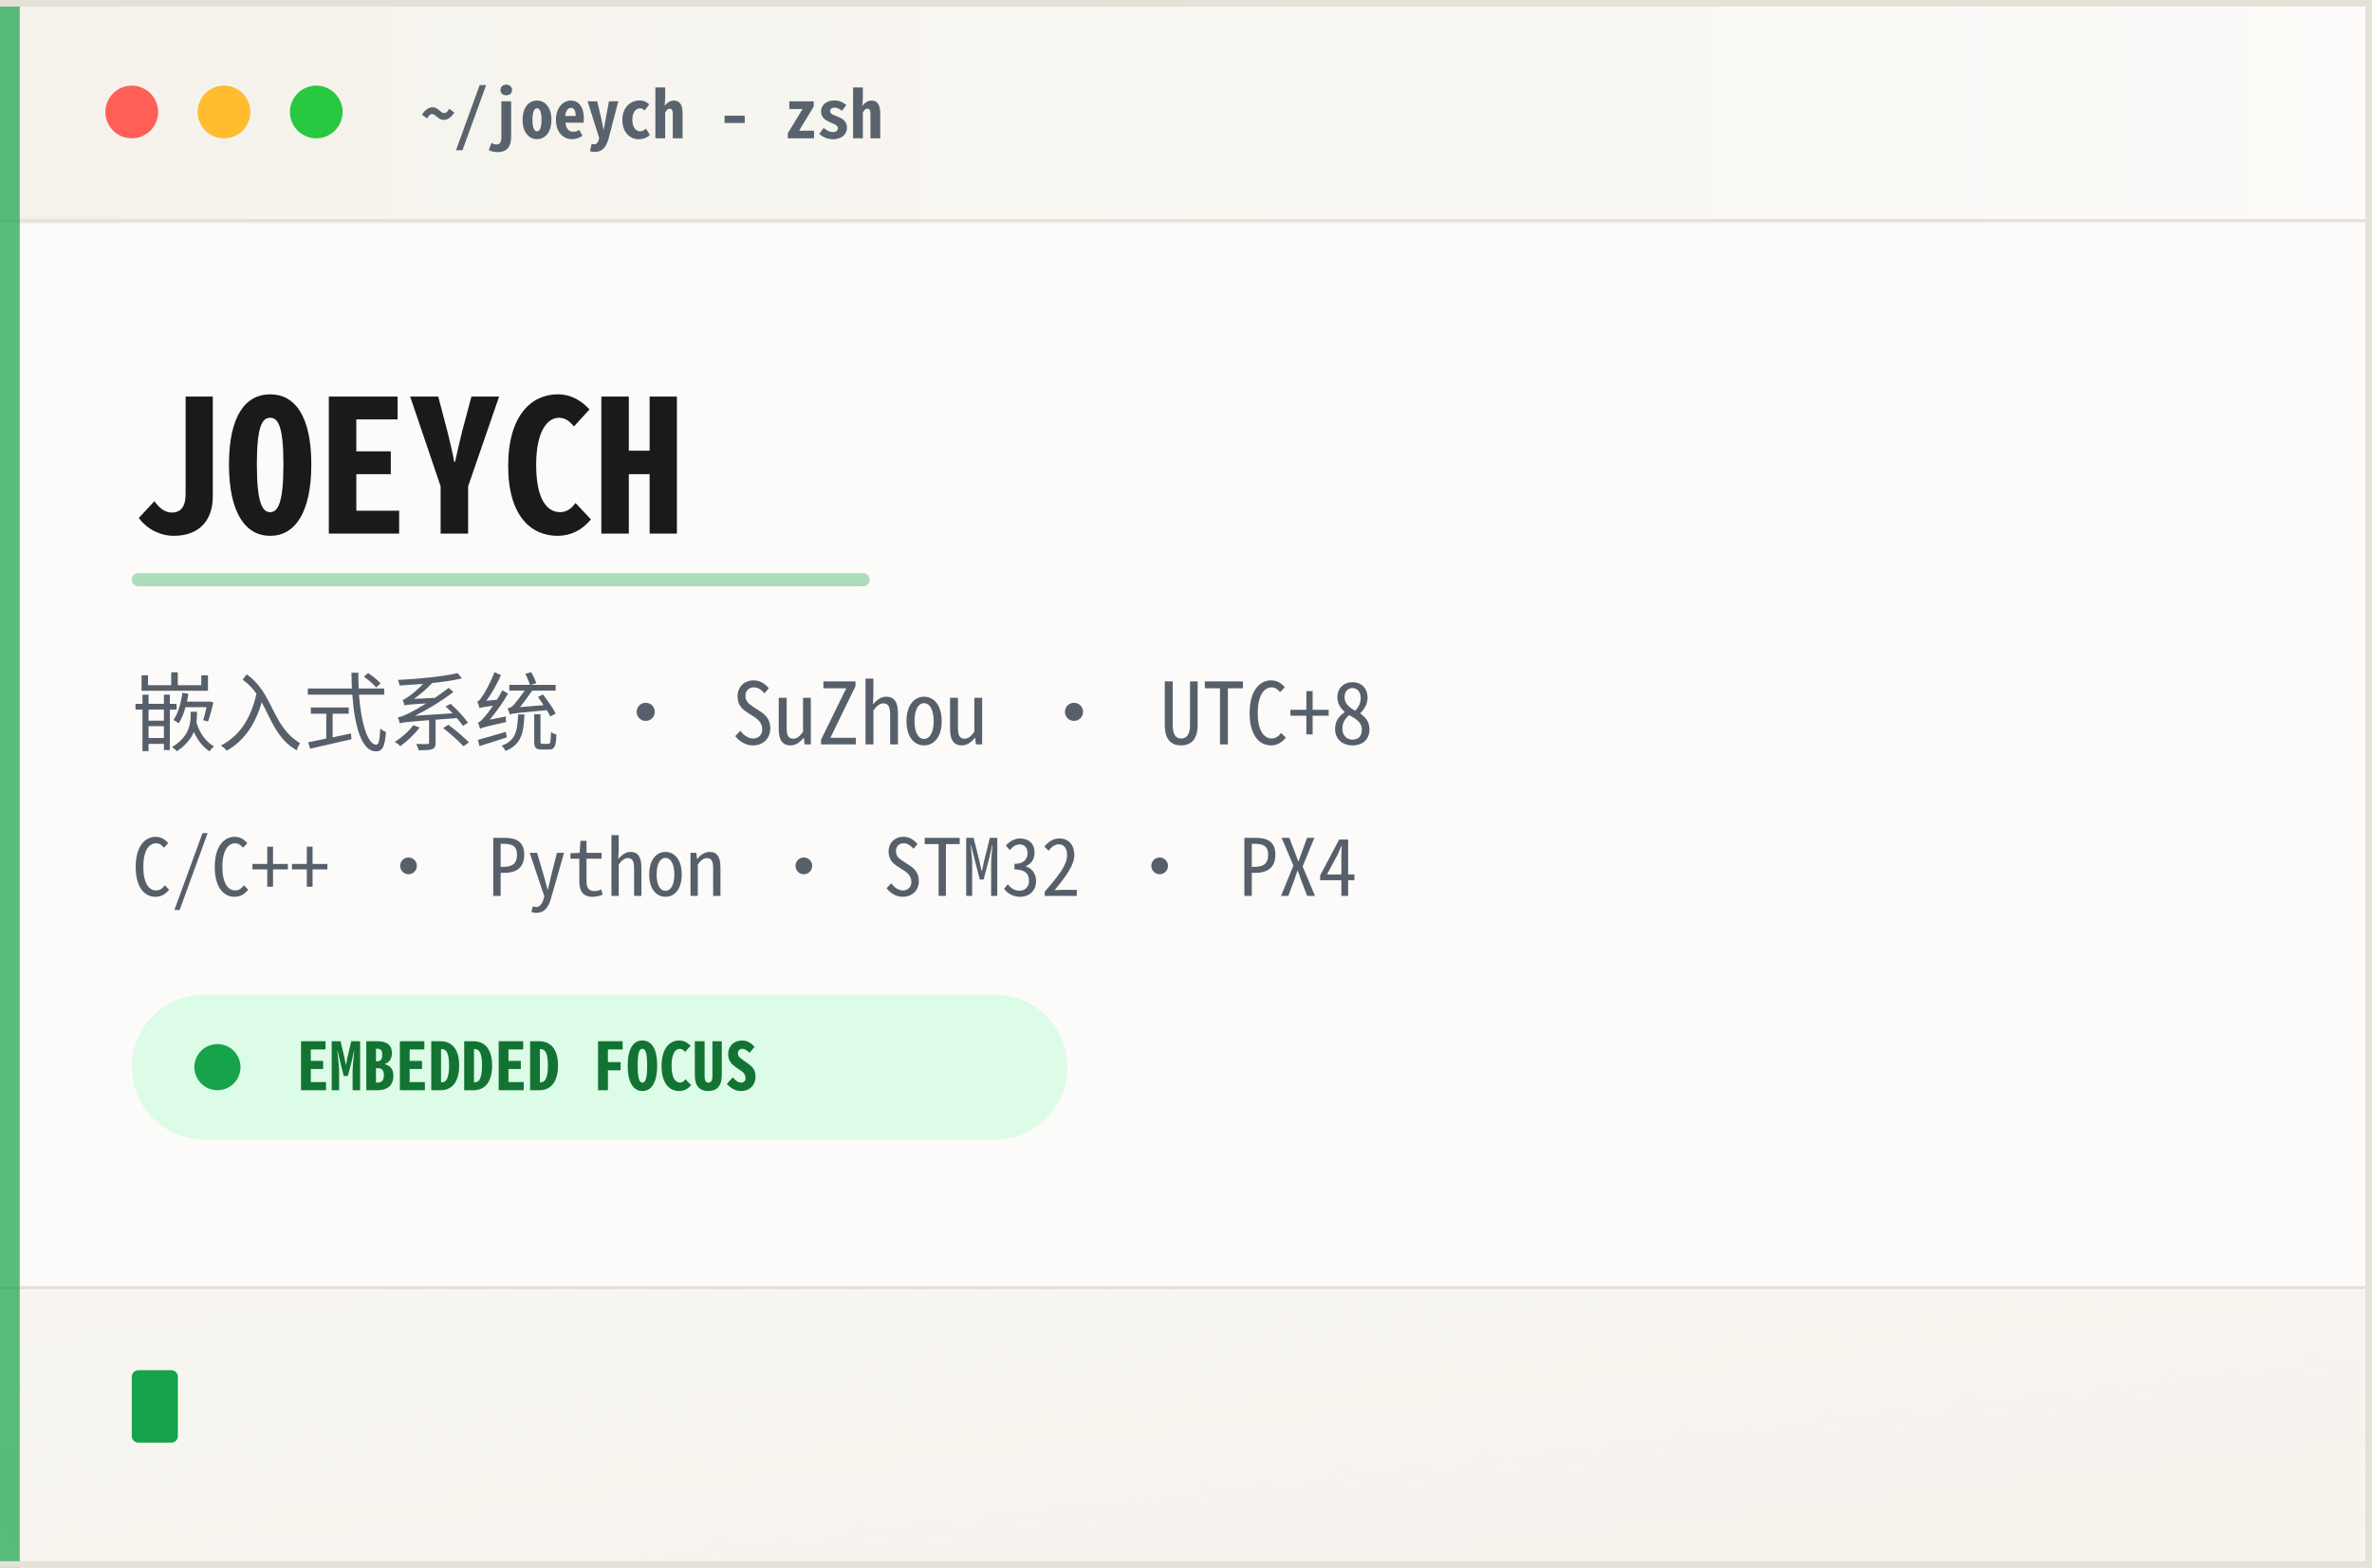
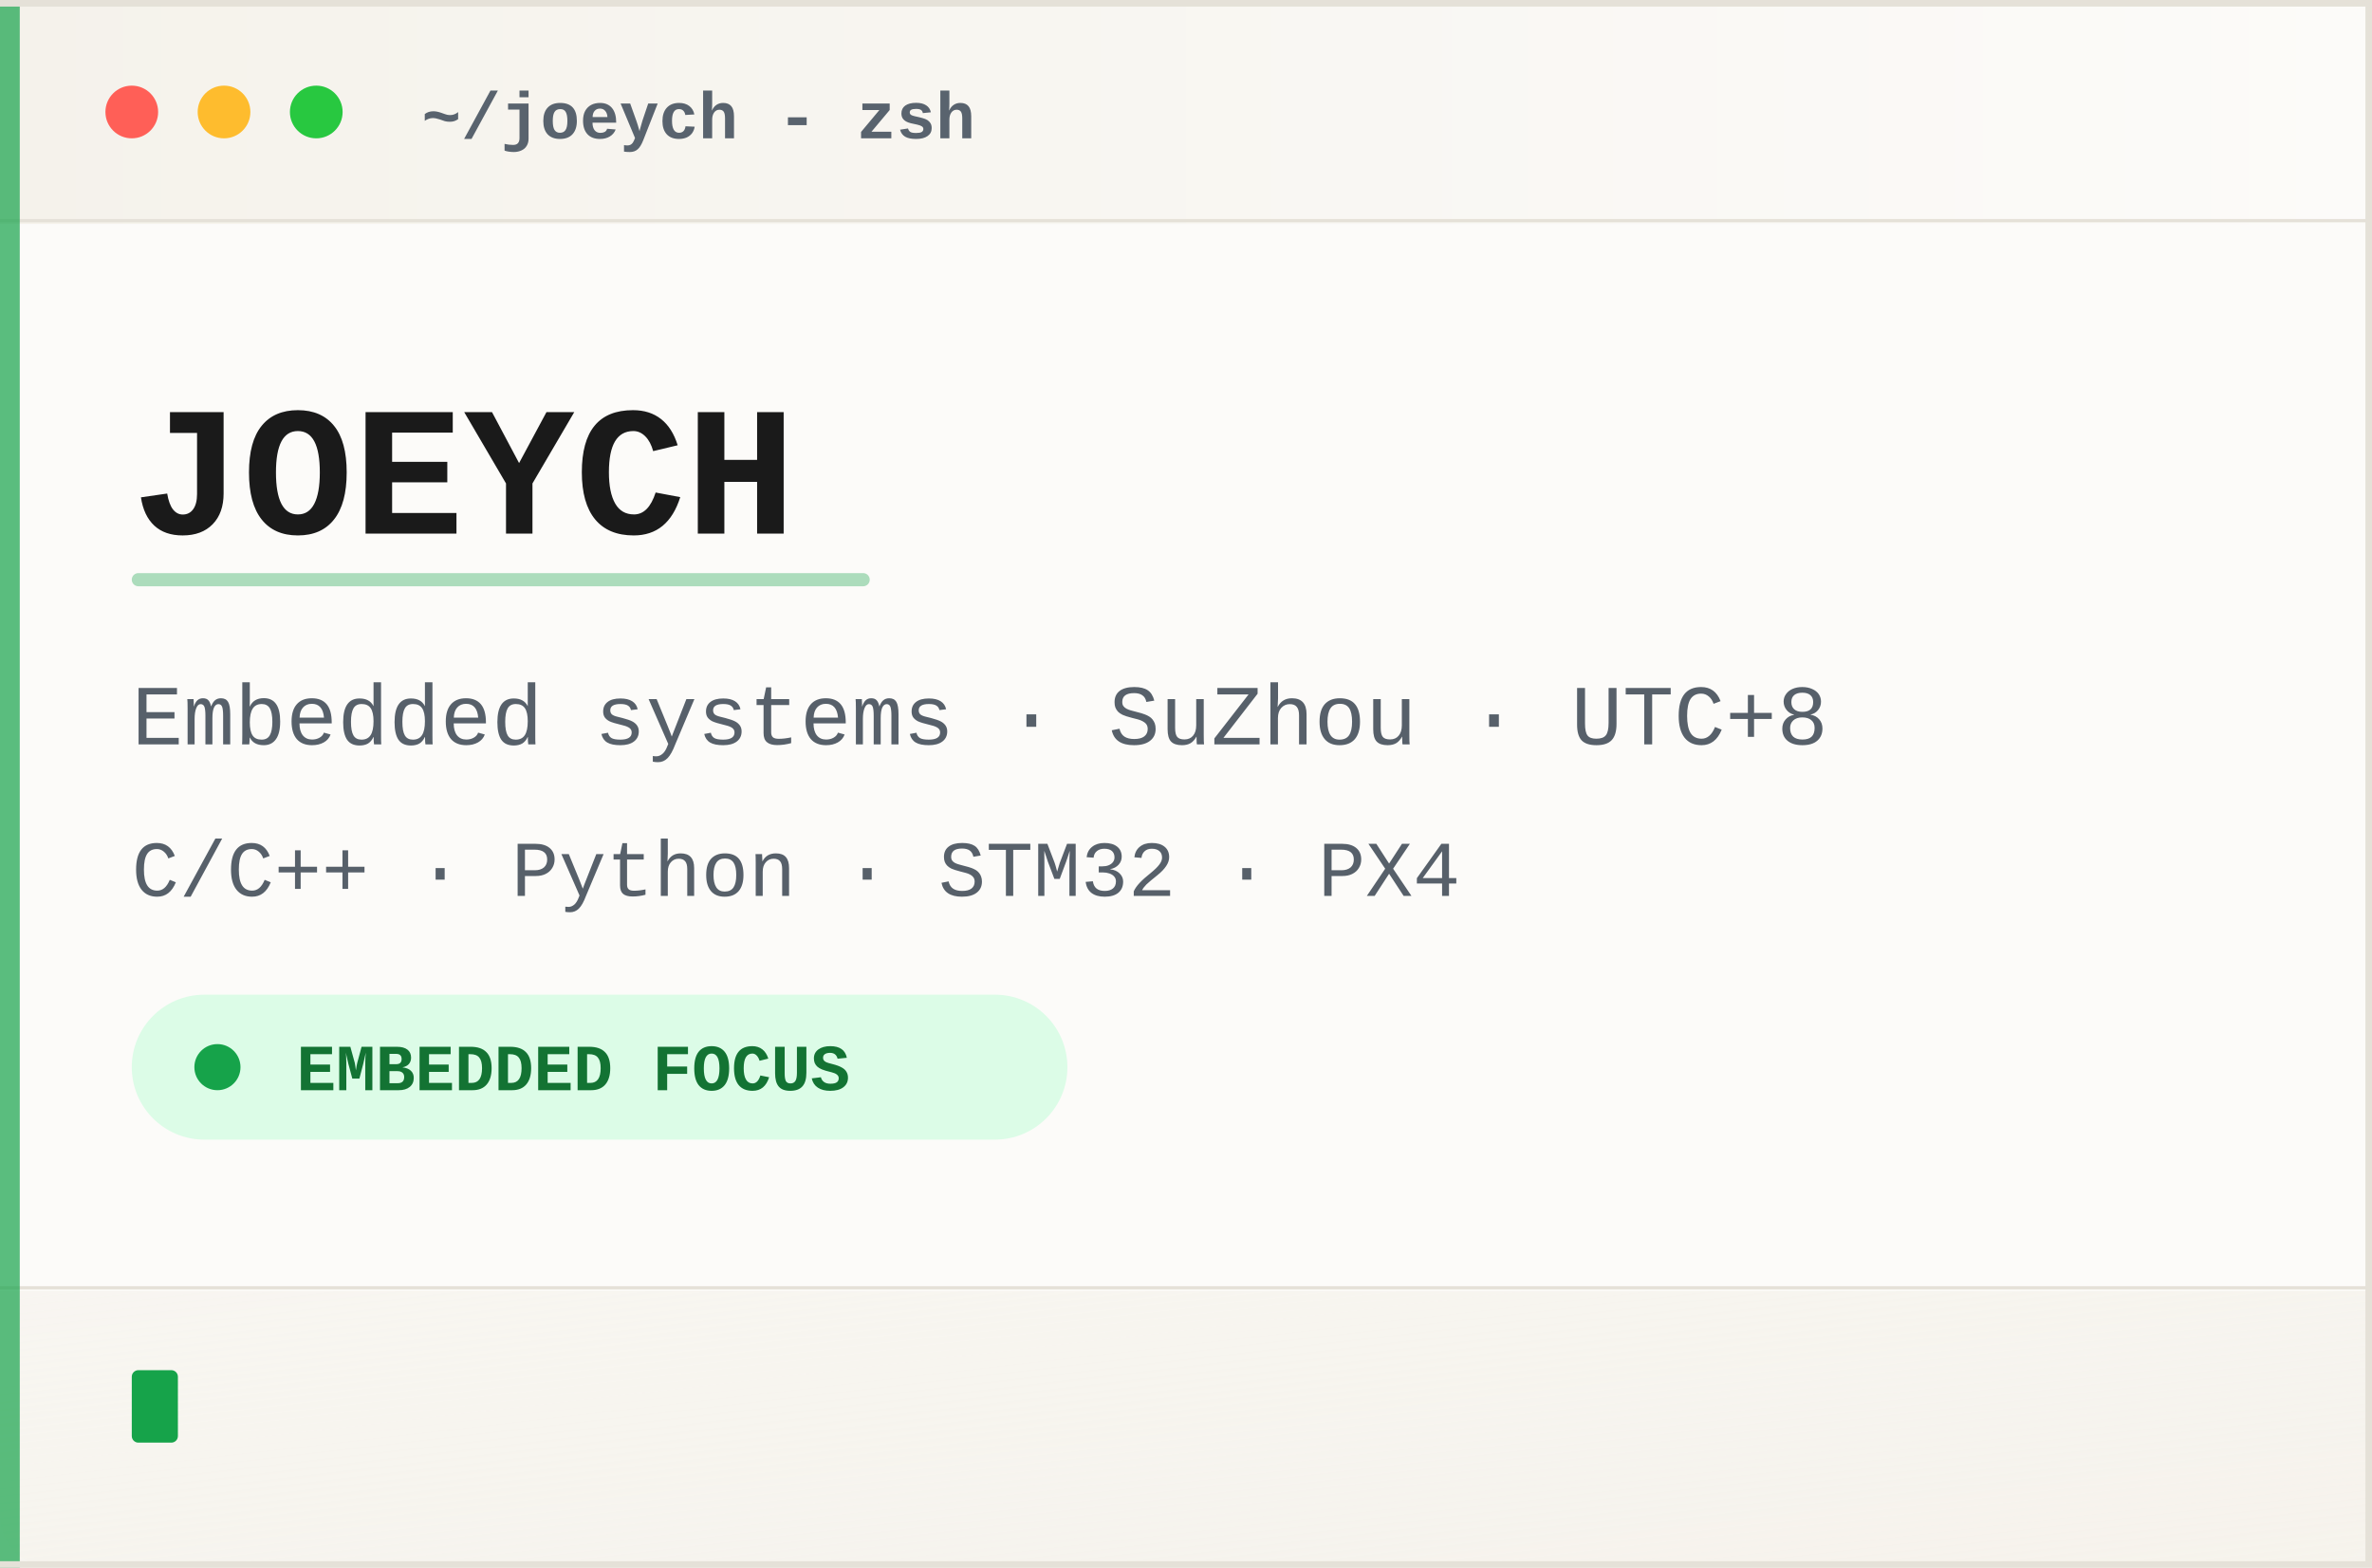
<svg xmlns="http://www.w3.org/2000/svg" width="360" height="238" viewBox="0 0 360 238" role="img" aria-labelledby="title desc">
  <defs>
    <linearGradient id="bar" x1="0" x2="1">
      <stop stop-color="#f5f2eb" />
      <stop offset="1" stop-color="#fcfbf9" />
    </linearGradient>
    <linearGradient id="prompt" y2="1">
      <stop stop-color="#f5f2eb" stop-opacity=".6" />
      <stop offset="1" stop-color="#f5f2eb" stop-opacity=".9" />
    </linearGradient>
  </defs>
  <style>@media (prefers-reduced-motion: reduce){.animated-prompt{display:none}.prompt{opacity:1}.prompt-cursor animate{display:none}}</style>
  <rect width="360" height="238" rx="8" fill="#fcfbf9" />
  <rect width="360" height="34" fill="url(#bar)" />
  <path d="M0 33.5H360" stroke="#e5e1d8" stroke-width=".5" />
  <circle cx="20" cy="17" r="4" fill="#ff5f57" />
  <circle cx="34" cy="17" r="4" fill="#febc2e" />
  <circle cx="48" cy="17" r="4" fill="#28c840" />
-   <text x="64" y="21" font-family="'Cascadia Mono','Noto Sans Mono CJK SC','Microsoft YaHei UI',Consolas,monospace" font-size="10" font-weight="600" fill="#59636e">~/joeych - zsh</text>
-   <text x="20" y="81" font-family="'Cascadia Mono','Noto Sans Mono CJK SC','Microsoft YaHei UI',Consolas,monospace" font-size="28" font-weight="900" fill="#1a1a1a">JOEYCH</text>
+   <text x="64" y="21" font-family="'Courier New', Consolas, monospace" font-size="10" font-weight="600" fill="#59636e">~/joeych - zsh</text>
+   <text x="20" y="81" font-family="'Courier New', Consolas, monospace" font-size="28" font-weight="900" fill="#1a1a1a">JOEYCH</text>
  <rect x="20" y="87" width="112" height="2" rx="1" fill="#16a34a" opacity=".35" />
-   <text x="20" y="113" font-family="'Cascadia Mono','Noto Sans Mono CJK SC','Microsoft YaHei UI',Consolas,monospace" font-size="13" fill="#57606a">嵌入式系统 · SuZhou · UTC+8</text>
-   <text x="20" y="136" font-family="'Cascadia Mono','Noto Sans Mono CJK SC','Microsoft YaHei UI',Consolas,monospace" font-size="12" fill="#57606a">C/C++ · Python · STM32 · PX4</text>
+   <text x="20" y="113" font-family="'Courier New', Consolas, monospace" font-size="13" fill="#57606a">Embedded systems · SuZhou · UTC+8</text>
+   <text x="20" y="136" font-family="'Courier New', Consolas, monospace" font-size="12" fill="#57606a">C/C++ · Python · STM32 · PX4</text>
  <rect x="20" y="151" width="142" height="22" rx="11" fill="#dcfce7" />
  <circle cx="33" cy="162" r="3.5" fill="#16a34a" />
-   <text x="45" y="165.5" font-family="'Cascadia Mono','Noto Sans Mono CJK SC','Microsoft YaHei UI',Consolas,monospace" font-size="10" font-weight="700" fill="#137333">EMBEDDED FOCUS</text>
+   <text x="45" y="165.5" font-family="'Courier New', Consolas, monospace" font-size="10" font-weight="700" fill="#137333">EMBEDDED FOCUS</text>
  <rect y="196" width="360" height="42" fill="url(#prompt)" />
  <path d="M0 195.5H360" stroke="#e5e1d8" stroke-width=".5" />
  <rect class="prompt-cursor" x="20" y="208" width="7" height="11" rx="1" fill="#16a34a">
    <animate attributeName="opacity" values=".85;.1;.85" dur="1.1s" repeatCount="indefinite" />
  </rect>
-   <text class="prompt" x="36" y="218" font-family="'Cascadia Mono','Noto Sans Mono CJK SC','Microsoft YaHei UI',Consolas,monospace" font-size="10.5" font-weight="600" fill="#137333" opacity="0">&gt;_Focus: Embedded Systems | C/C++ | Python</text>
-   <text class="animated-prompt" x="36" y="218" font-family="'Cascadia Mono','Noto Sans Mono CJK SC','Microsoft YaHei UI',Consolas,monospace" font-size="10.5" font-weight="600" fill="#137333" opacity="0">
+   <text class="prompt" x="36" y="218" font-family="'Courier New', Consolas, monospace" font-size="10.5" font-weight="600" fill="#137333" opacity="0">&gt;_Focus: Embedded Systems | C/C++ | Python</text>
+   <text class="animated-prompt" x="36" y="218" font-family="'Courier New', Consolas, monospace" font-size="10.5" font-weight="600" fill="#137333" opacity="0">
    <animate attributeName="opacity" values="0;0;1;1;0;0" keyTimes="0;0.000;0.025;0.308;0.333;1" dur="12s" repeatCount="indefinite" />&gt;_Focus: Embedded Systems | C/C++ | Python</text>
-   <text class="animated-prompt" x="36" y="218" font-family="'Cascadia Mono','Noto Sans Mono CJK SC','Microsoft YaHei UI',Consolas,monospace" font-size="10.5" font-weight="600" fill="#137333" opacity="0">
+   <text class="animated-prompt" x="36" y="218" font-family="'Courier New', Consolas, monospace" font-size="10.5" font-weight="600" fill="#137333" opacity="0">
    <animate attributeName="opacity" values="0;0;1;1;0;0" keyTimes="0;0.333;0.358;0.642;0.667;1" dur="12s" repeatCount="indefinite" />&gt;_Build: STM32 | Raspberry Pi Pico | PX4</text>
-   <text class="animated-prompt" x="36" y="218" font-family="'Cascadia Mono','Noto Sans Mono CJK SC','Microsoft YaHei UI',Consolas,monospace" font-size="10.5" font-weight="600" fill="#137333" opacity="0">
+   <text class="animated-prompt" x="36" y="218" font-family="'Courier New', Consolas, monospace" font-size="10.5" font-weight="600" fill="#137333" opacity="0">
    <animate attributeName="opacity" values="0;0;1;1;0;0" keyTimes="0;0.667;0.692;0.975;1.000;1" dur="12s" repeatCount="indefinite" />&gt;_Explore: PCB Design | AI | Computer Vision</text>
  <rect width="3" height="238" fill="#16a34a" opacity=".7" />
  <path d="M0 .5H360M359.5 0V238M0 237.5H360" stroke="#e5e1d8" stroke-width="1" fill="none" />
</svg>
